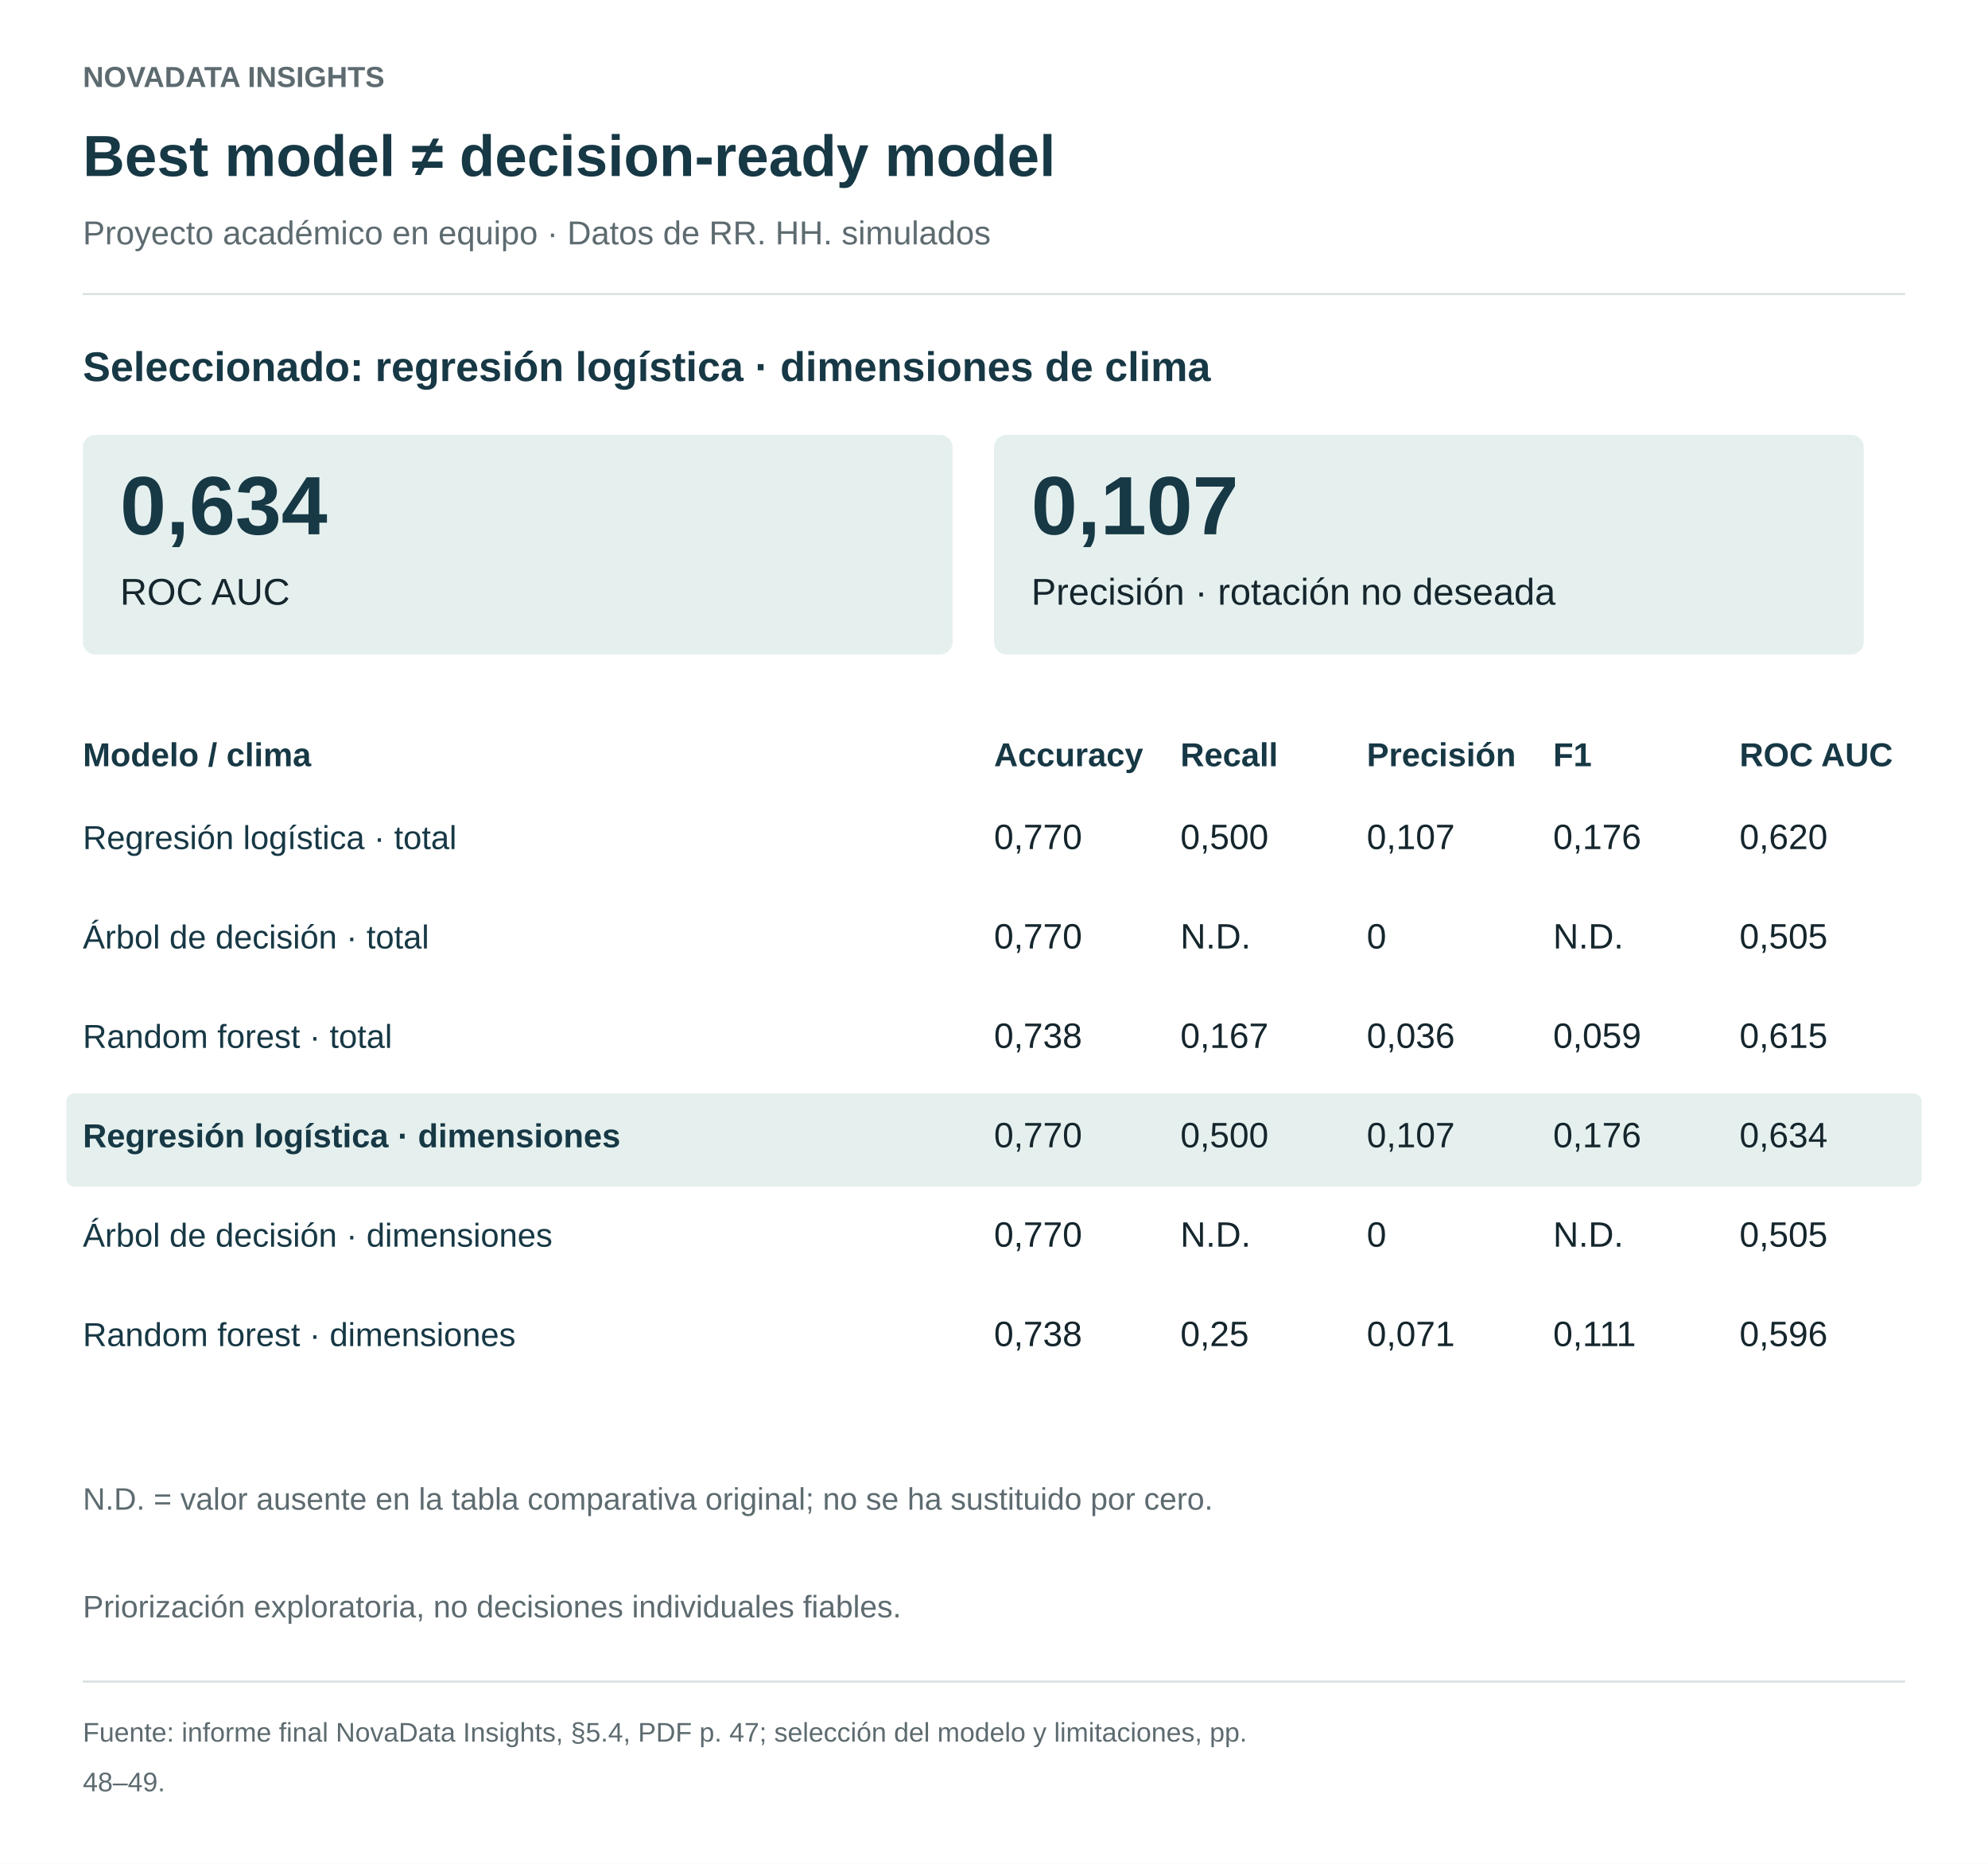
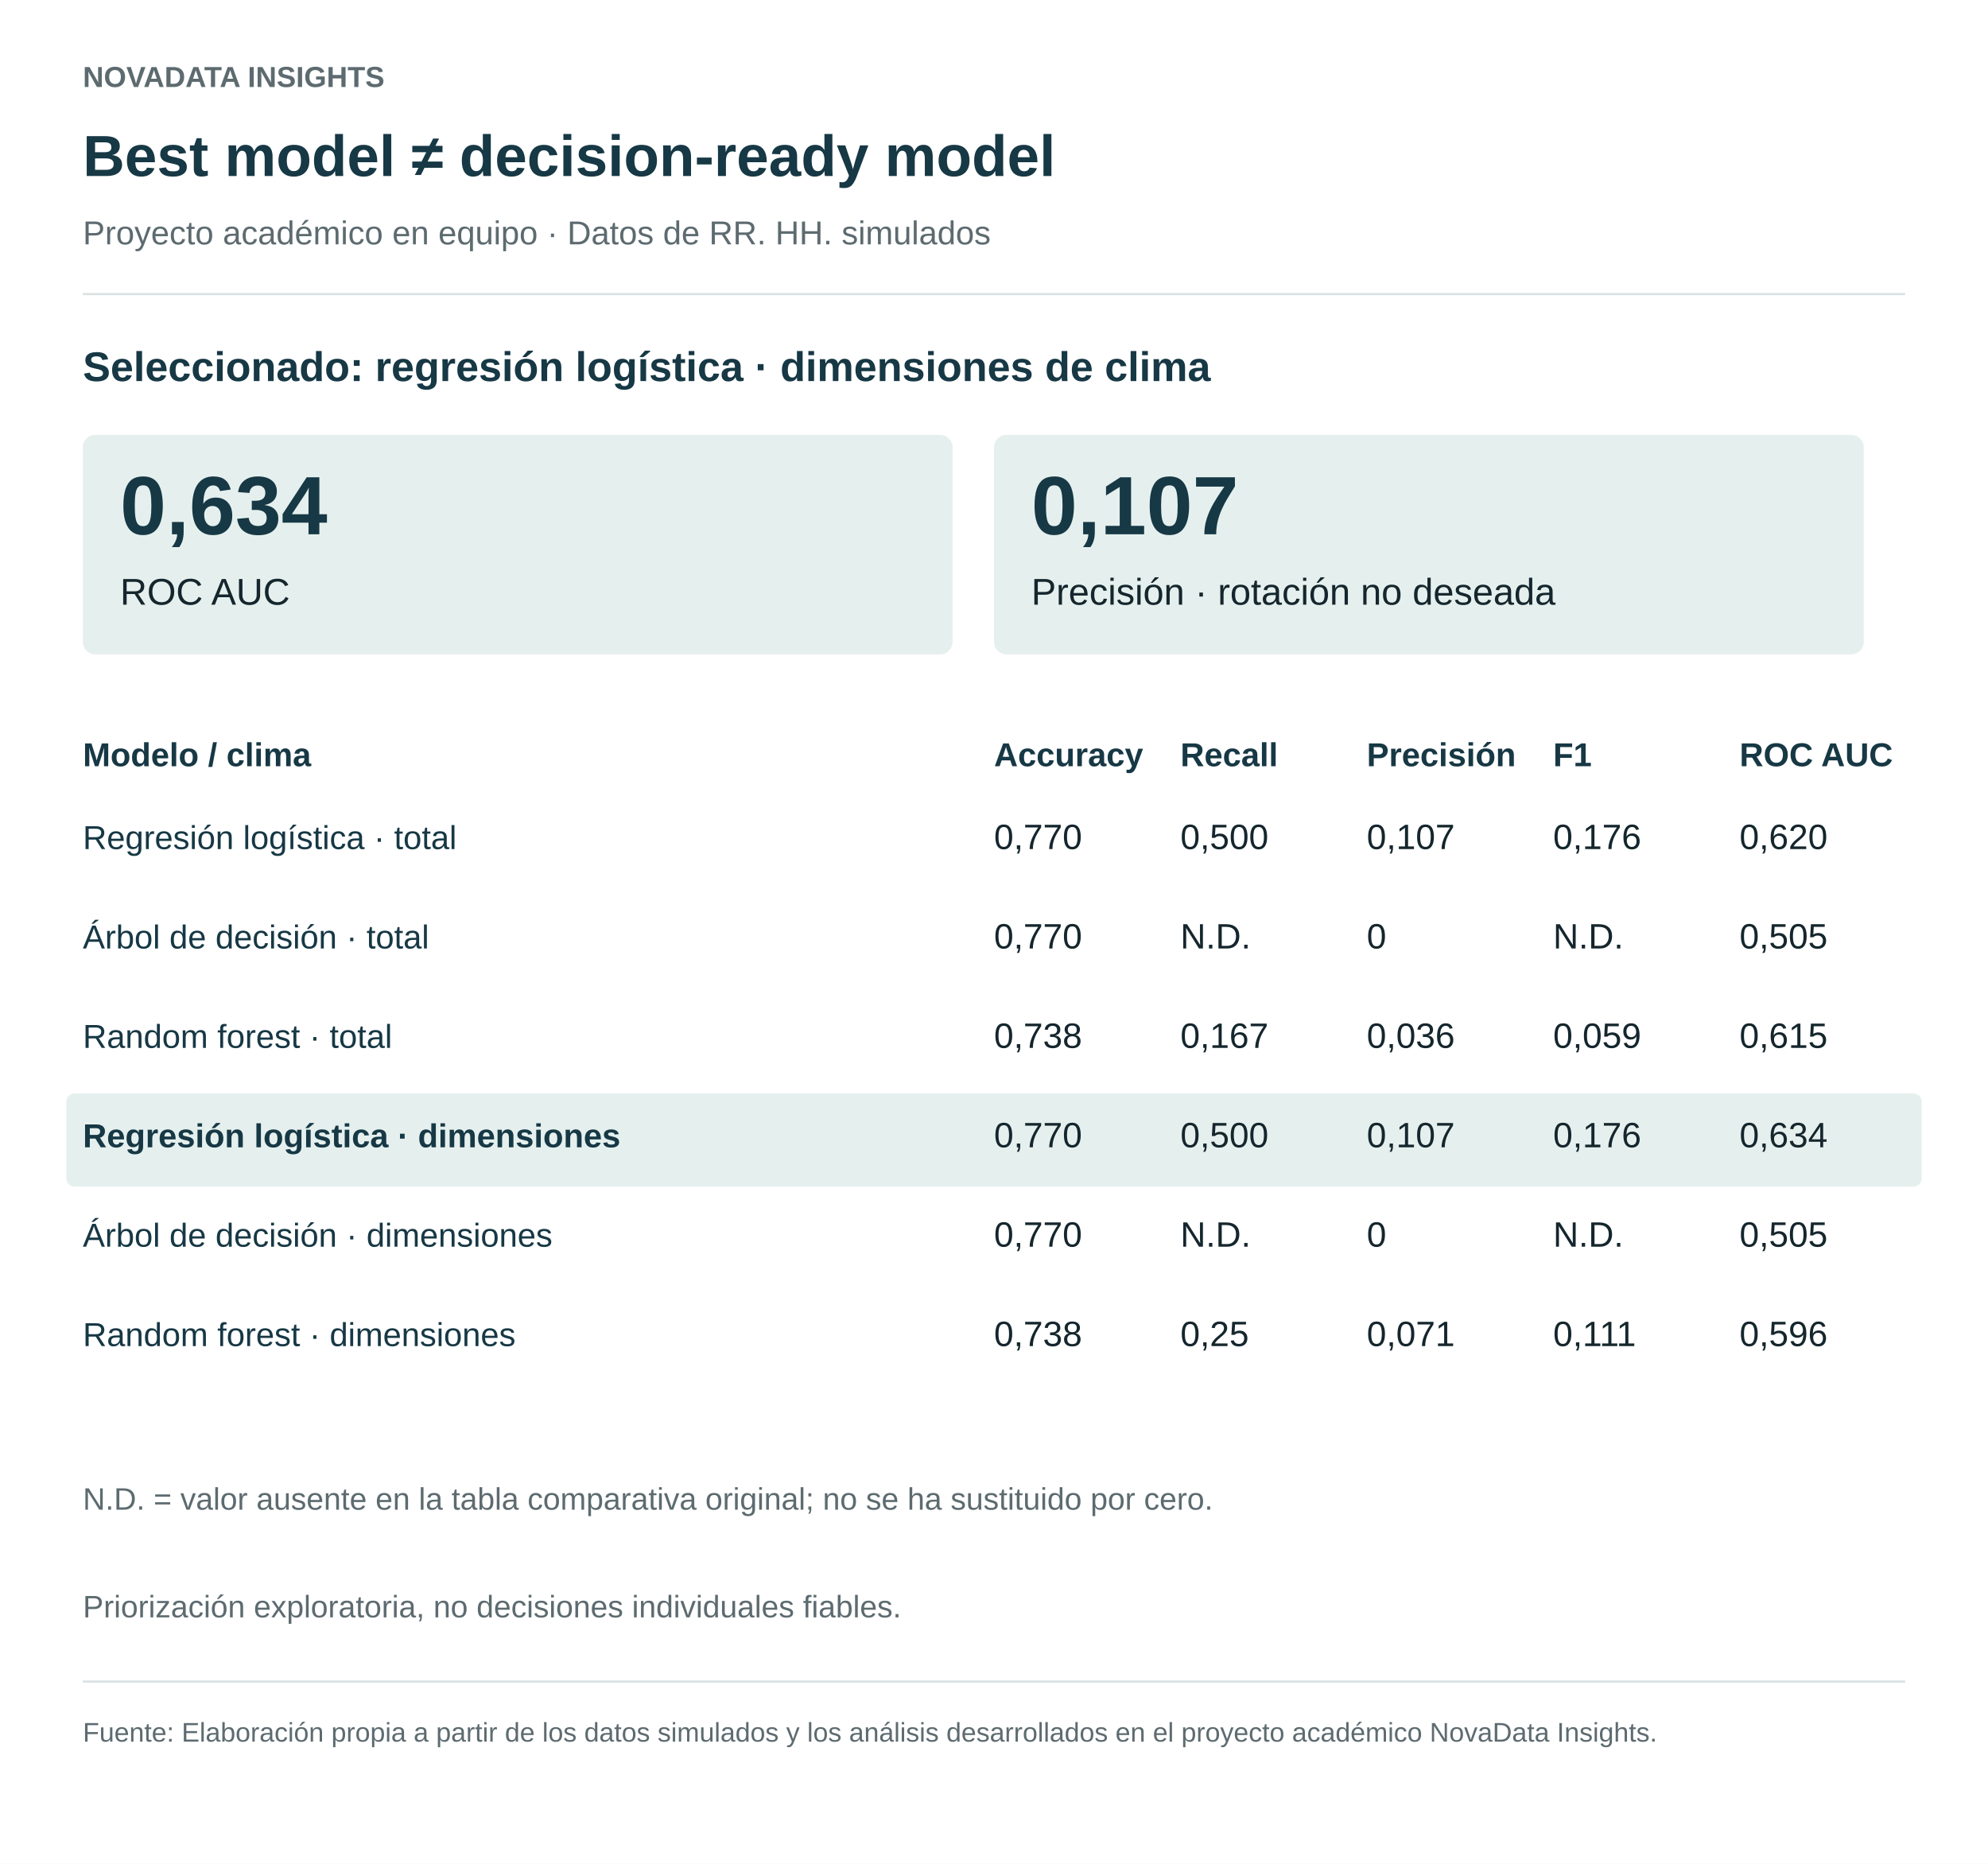
<svg xmlns="http://www.w3.org/2000/svg" width="960" height="900" viewBox="0 0 960 900" lang="es" role="img" aria-labelledby="title description">
  <g font-family="Segoe UI, Arial, sans-serif">
    <rect x="0" y="0" width="960" height="900" rx="0" fill="#FFFFFF" />
    <text x="40" y="42" font-size="14" fill="#5D6B70" font-weight="600">NOVADATA INSIGHTS</text>
    <text x="40" y="85" font-size="28" fill="#173845" font-weight="600">Best model ≠ decision-ready model</text>
    <text x="40" y="118" font-size="16" fill="#5D6B70" font-weight="400">Proyecto académico en equipo · Datos de RR. HH. simulados</text>
    <line x1="40" y1="142" x2="920" y2="142" stroke="#D8E1E1" />
    <text x="40" y="184" font-size="20" fill="#173845" font-weight="600">Seleccionado: regresión logística · dimensiones de clima</text>
    <rect x="40" y="210" width="420" height="106" rx="6" fill="#E5F0EE" />
    <text x="58" y="258" font-size="40" fill="#173845" font-weight="600">0,634</text>
    <text x="58" y="292" font-size="18" fill="#15262D" font-weight="400">ROC AUC</text>
    <rect x="480" y="210" width="420" height="106" rx="6" fill="#E5F0EE" />
    <text x="498" y="258" font-size="40" fill="#173845" font-weight="600">0,107</text>
    <text x="498" y="292" font-size="18" fill="#15262D" font-weight="400">Precisión · rotación no deseada</text>
    <text x="40" y="370" font-size="16" fill="#173845" font-weight="600">Modelo / clima</text>
    <text x="480" y="370" font-size="16" fill="#173845" font-weight="600">Accuracy</text>
    <text x="570" y="370" font-size="16" fill="#173845" font-weight="600">Recall</text>
    <text x="660" y="370" font-size="16" fill="#173845" font-weight="600">Precisión</text>
    <text x="750" y="370" font-size="16" fill="#173845" font-weight="600">F1</text>
    <text x="840" y="370" font-size="16" fill="#173845" font-weight="600">ROC AUC</text>
    <text x="40" y="410" font-size="16" fill="#173845" font-weight="400">Regresión logística · total</text>
    <text x="480" y="410" font-size="17" fill="#15262D" font-weight="400">0,770</text>
    <text x="570" y="410" font-size="17" fill="#15262D" font-weight="400">0,500</text>
    <text x="660" y="410" font-size="17" fill="#15262D" font-weight="400">0,107</text>
    <text x="750" y="410" font-size="17" fill="#15262D" font-weight="400">0,176</text>
    <text x="840" y="410" font-size="17" fill="#15262D" font-weight="400">0,620</text>
    <text x="40" y="458" font-size="16" fill="#173845" font-weight="400">Árbol de decisión · total</text>
    <text x="480" y="458" font-size="17" fill="#15262D" font-weight="400">0,770</text>
    <text x="570" y="458" font-size="17" fill="#15262D" font-weight="400">N.D.</text>
    <text x="660" y="458" font-size="17" fill="#15262D" font-weight="400">0</text>
    <text x="750" y="458" font-size="17" fill="#15262D" font-weight="400">N.D.</text>
    <text x="840" y="458" font-size="17" fill="#15262D" font-weight="400">0,505</text>
    <text x="40" y="506" font-size="16" fill="#173845" font-weight="400">Random forest · total</text>
    <text x="480" y="506" font-size="17" fill="#15262D" font-weight="400">0,738</text>
    <text x="570" y="506" font-size="17" fill="#15262D" font-weight="400">0,167</text>
    <text x="660" y="506" font-size="17" fill="#15262D" font-weight="400">0,036</text>
    <text x="750" y="506" font-size="17" fill="#15262D" font-weight="400">0,059</text>
    <text x="840" y="506" font-size="17" fill="#15262D" font-weight="400">0,615</text>
    <rect x="32" y="528" width="896" height="45" rx="4" fill="#E5F0EE" />
    <text x="40" y="554" font-size="16" fill="#173845" font-weight="600">Regresión logística · dimensiones</text>
    <text x="480" y="554" font-size="17" fill="#15262D" font-weight="400">0,770</text>
    <text x="570" y="554" font-size="17" fill="#15262D" font-weight="400">0,500</text>
    <text x="660" y="554" font-size="17" fill="#15262D" font-weight="400">0,107</text>
    <text x="750" y="554" font-size="17" fill="#15262D" font-weight="400">0,176</text>
    <text x="840" y="554" font-size="17" fill="#15262D" font-weight="400">0,634</text>
    <text x="40" y="602" font-size="16" fill="#173845" font-weight="400">Árbol de decisión · dimensiones</text>
    <text x="480" y="602" font-size="17" fill="#15262D" font-weight="400">0,770</text>
    <text x="570" y="602" font-size="17" fill="#15262D" font-weight="400">N.D.</text>
    <text x="660" y="602" font-size="17" fill="#15262D" font-weight="400">0</text>
    <text x="750" y="602" font-size="17" fill="#15262D" font-weight="400">N.D.</text>
    <text x="840" y="602" font-size="17" fill="#15262D" font-weight="400">0,505</text>
    <text x="40" y="650" font-size="16" fill="#173845" font-weight="400">Random forest · dimensiones</text>
    <text x="480" y="650" font-size="17" fill="#15262D" font-weight="400">0,738</text>
    <text x="570" y="650" font-size="17" fill="#15262D" font-weight="400">0,25</text>
    <text x="660" y="650" font-size="17" fill="#15262D" font-weight="400">0,071</text>
    <text x="750" y="650" font-size="17" fill="#15262D" font-weight="400">0,111</text>
    <text x="840" y="650" font-size="17" fill="#15262D" font-weight="400">0,596</text>
    <text x="40" y="729" font-size="15" fill="#5D6B70" font-weight="400">N.D. = valor ausente en la tabla comparativa original; no se ha sustituido por cero.</text>
    <text x="40" y="781" font-size="15" fill="#5D6B70" font-weight="400">Priorización exploratoria, no decisiones individuales fiables.</text>
    <line x1="40" y1="812" x2="920" y2="812" stroke="#D8E1E1" />
-     <text x="40" y="841" font-size="13" fill="#5D6B70" font-weight="400">Fuente: informe final NovaData Insights, §5.4, PDF p. 47; selección del modelo y limitaciones, pp.</text>
-     <text x="40" y="865" font-size="13" fill="#5D6B70" font-weight="400">48–49.</text>
+     <text x="40" y="841" font-size="13" fill="#5D6B70" font-weight="400">Fuente: Elaboración propia a partir de los datos simulados y los análisis desarrollados en el proyecto académico NovaData Insights.</text>
  </g>
</svg>
